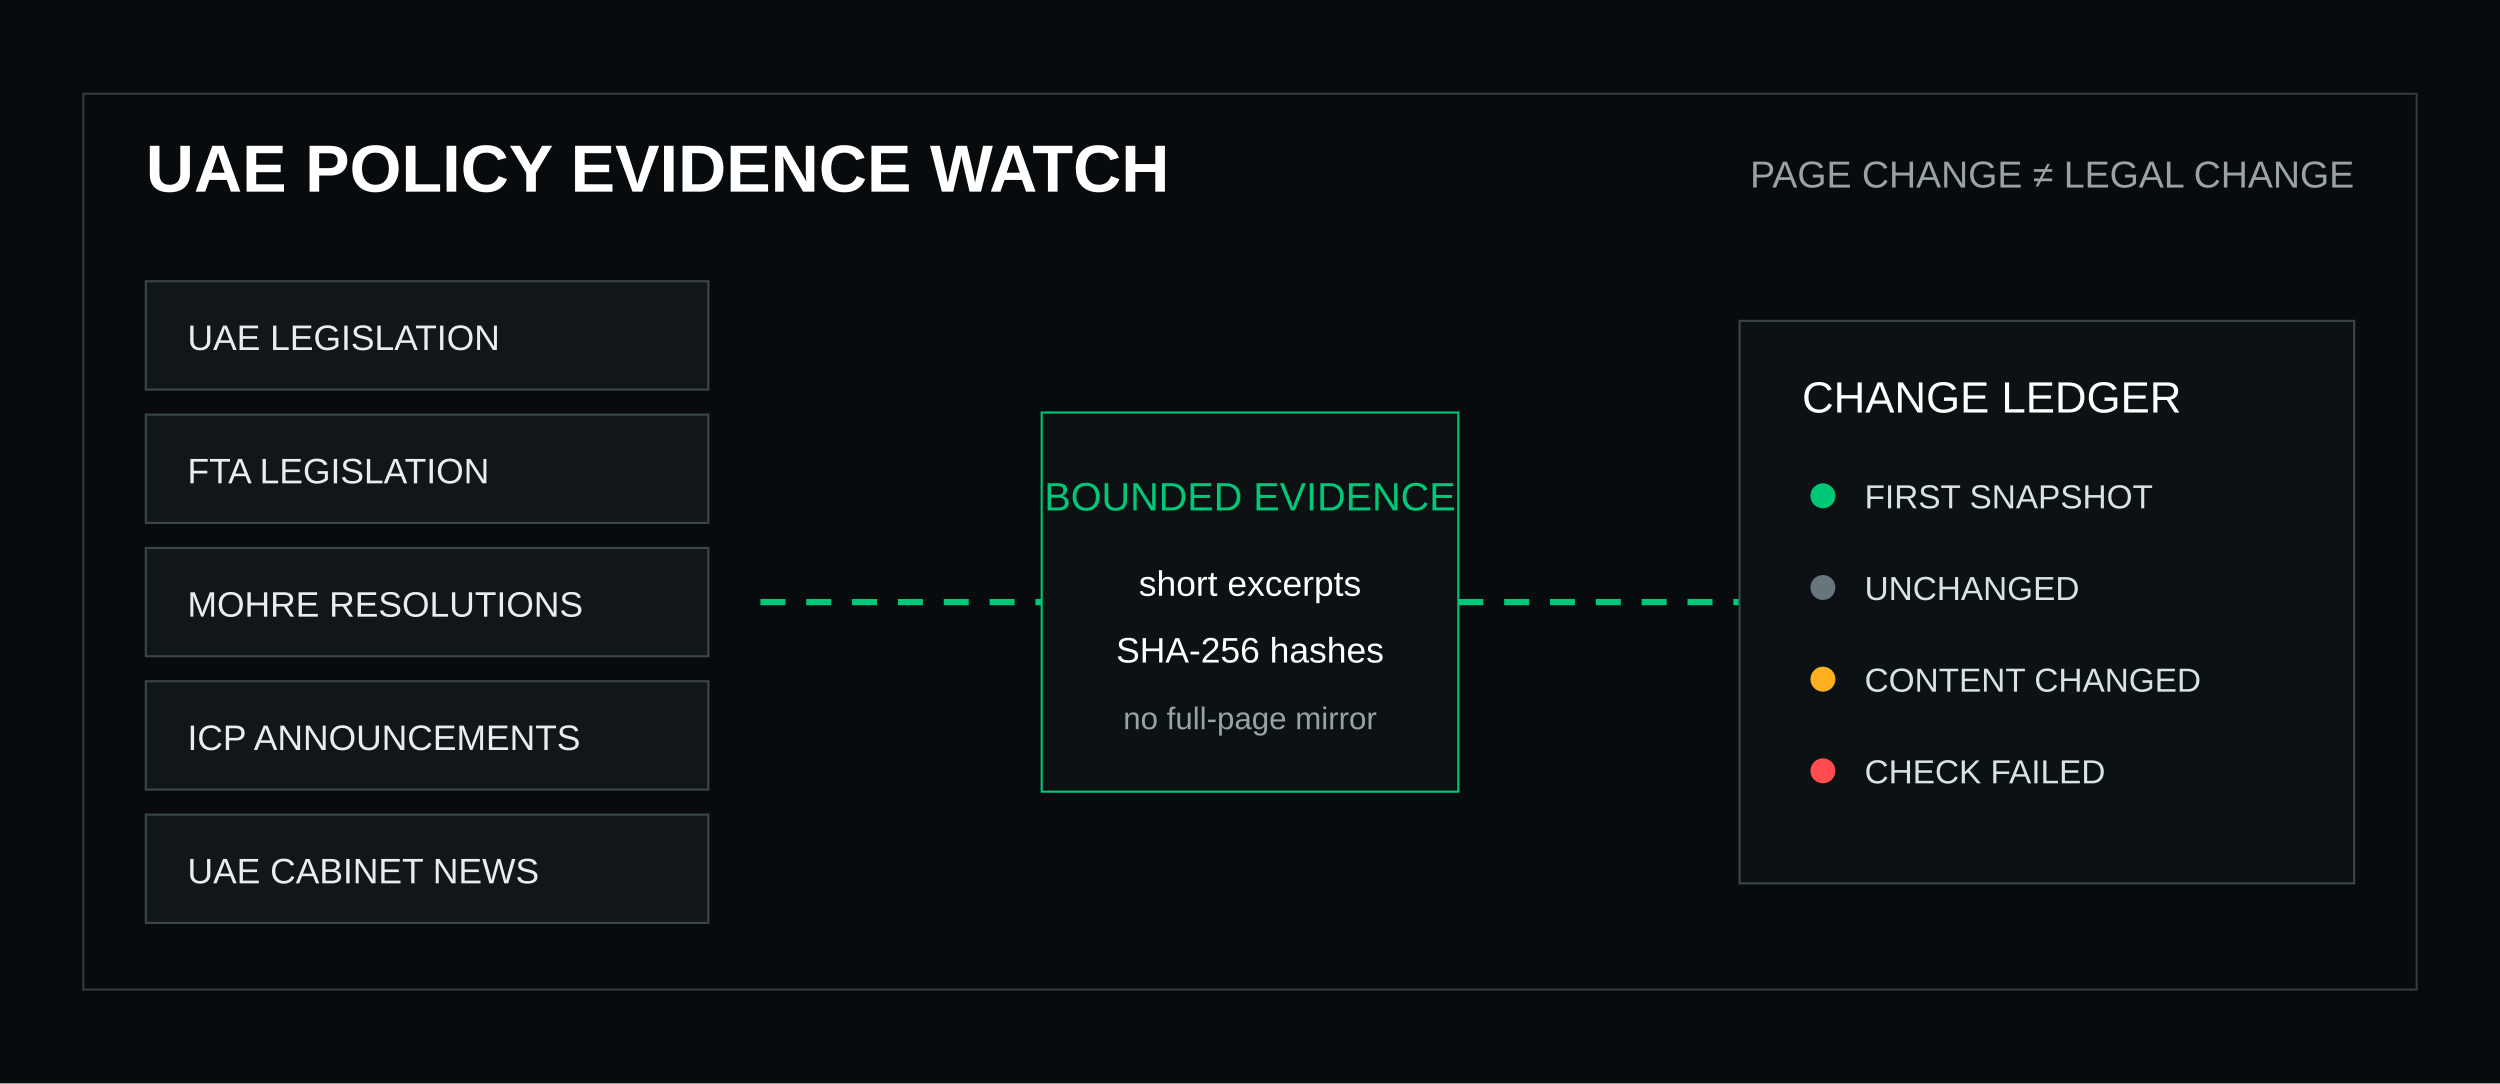
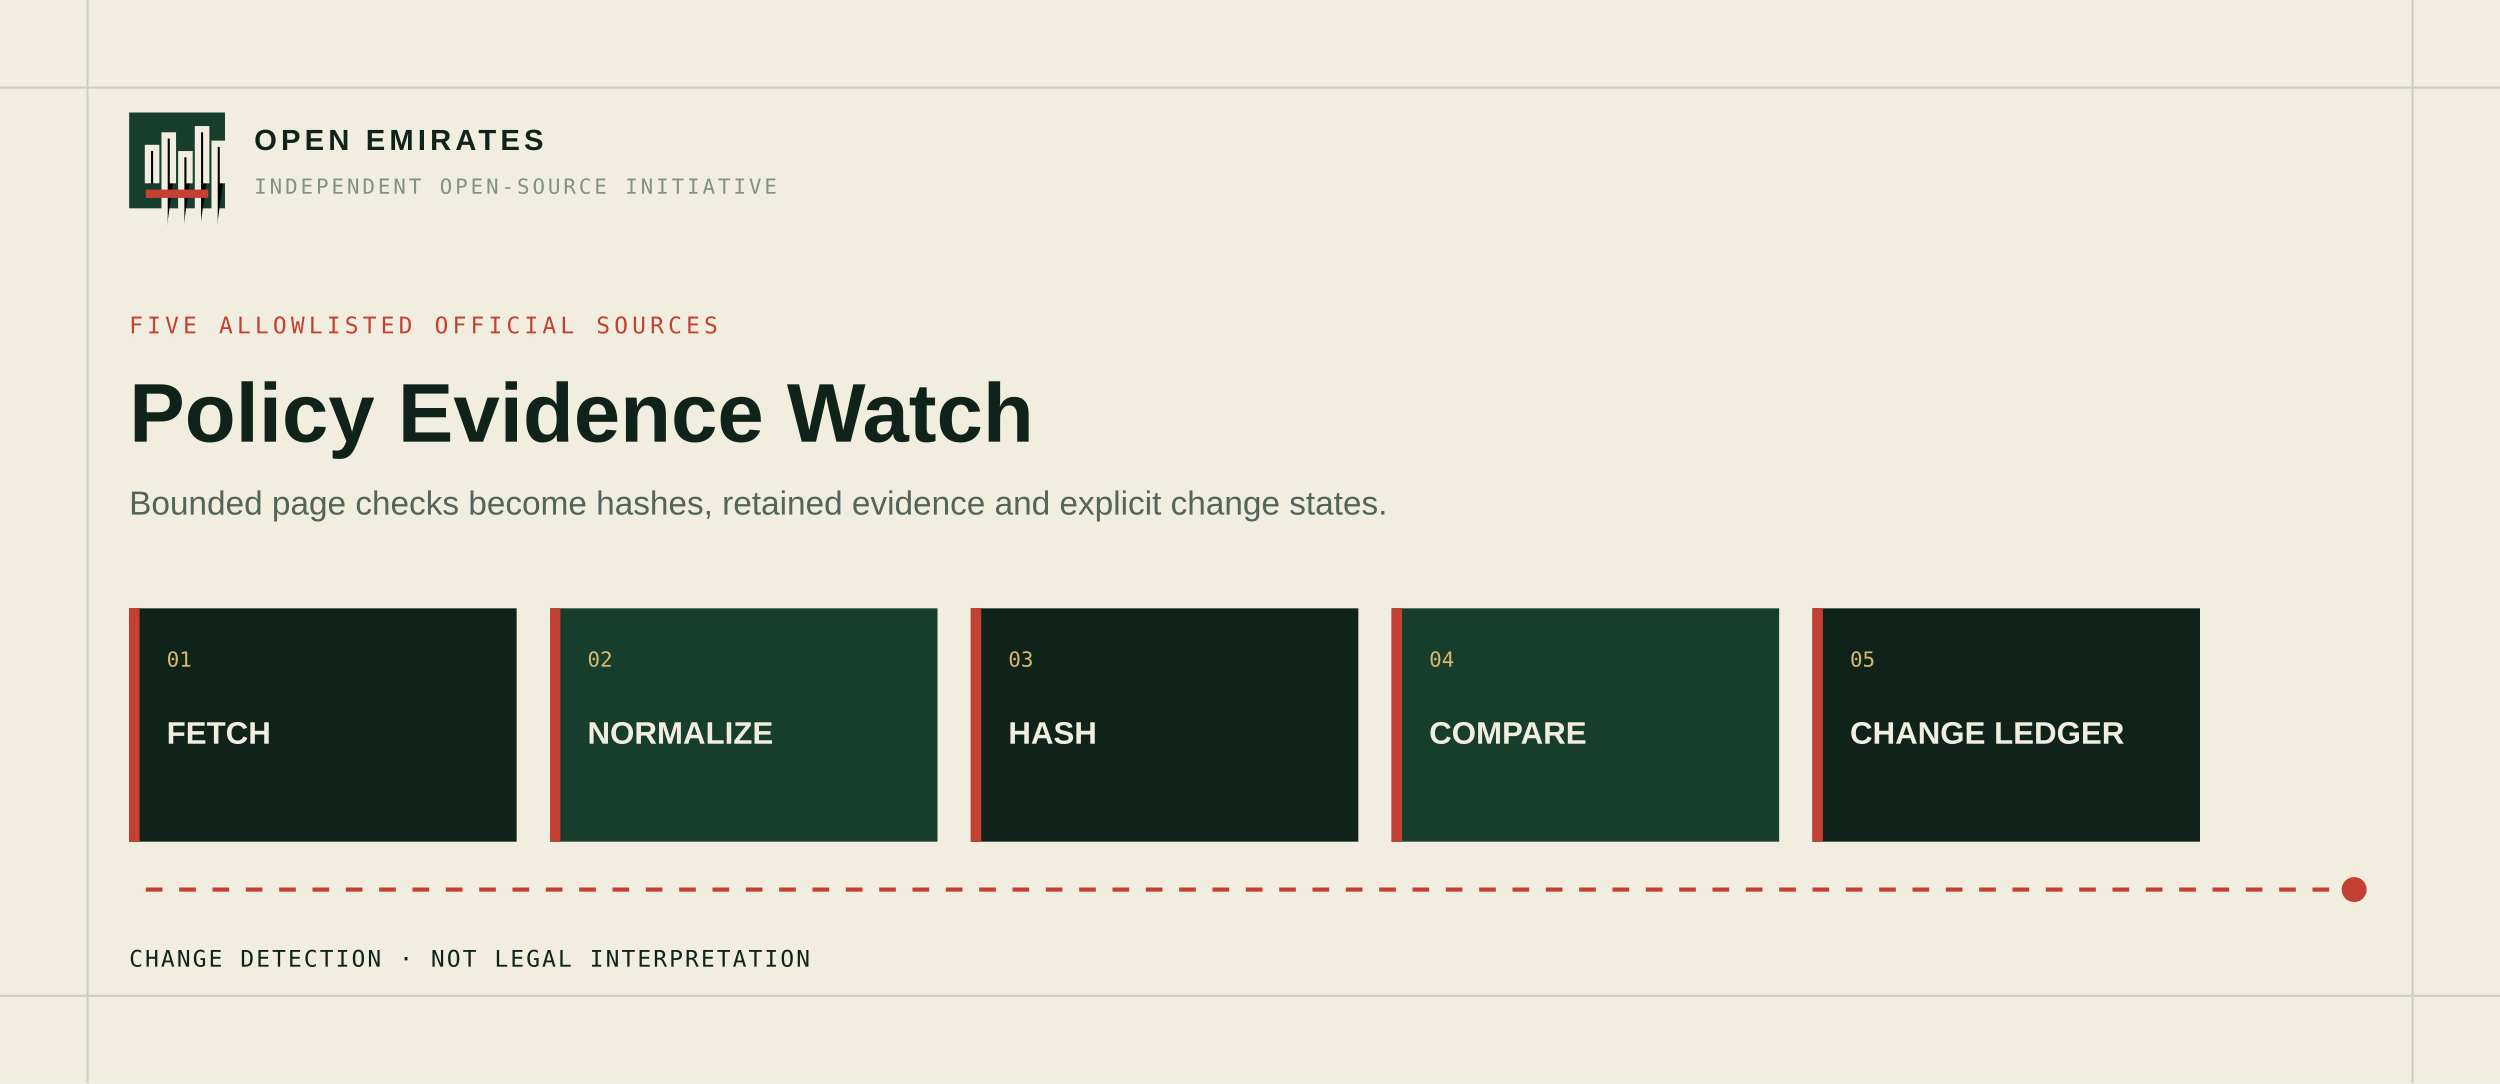
- <svg xmlns="http://www.w3.org/2000/svg" width="1200" height="520" viewBox="0 0 1200 520" role="img" aria-labelledby="t d">
-   <style>@font-face{font-family:Dubai;src:url('../fonts/DubaiW23-Regular.woff2')}text{font-family:Dubai,Arial,sans-serif}.pulse{animation:p 3s ease-in-out infinite}.flow{stroke-dasharray:12 10;animation:f 5s linear infinite}@keyframes p{50%{opacity:.35}}@keyframes f{to{stroke-dashoffset:-88}}@media(prefers-reduced-motion:reduce){.pulse,.flow{animation:none}}</style>
-   <rect width="1200" height="520" fill="#080b0d" />
-   <path d="M40 45H1160V475H40Z" fill="none" stroke="#323b3f" />
-   <text x="70" y="92" fill="#fff" font-size="32" font-weight="700">UAE POLICY EVIDENCE WATCH</text>
-   <text x="1130" y="90" fill="#98a2a7" font-size="18" text-anchor="end">PAGE CHANGE ≠ LEGAL CHANGE</text>
-   <g fill="#111719" stroke="#3a464b">
-     <rect x="70" y="135" width="270" height="52" />
-     <rect x="70" y="199" width="270" height="52" />
-     <rect x="70" y="263" width="270" height="52" />
-     <rect x="70" y="327" width="270" height="52" />
-     <rect x="70" y="391" width="270" height="52" />
+ <svg xmlns="http://www.w3.org/2000/svg" width="1200" height="520" viewBox="0 0 1200 520" role="img" aria-labelledby="title desc">
+   <defs>
+     <style>
+   @font-face{font-family:Dubai;src:url('/assets/fonts/Dubai-Regular.woff')}
+   text{font-family:Dubai,Arial,sans-serif}.mono{font-family:ui-monospace,SFMono-Regular,Menlo,monospace}
+   @keyframes sweep{0%{transform:translateX(-260px)}100%{transform:translateX(1320px)}}
+   @keyframes rise{from{transform:scaleY(.08)}to{transform:scaleY(1)}}
+   @keyframes dash{to{stroke-dashoffset:-48}}
+   @keyframes blink{0%,45%{opacity:1}50%,100%{opacity:.25}}
+   @media(prefers-reduced-motion:no-preference){.sweep{animation:sweep 7s linear infinite}.rise{animation:rise 1.1s cubic-bezier(.2,.8,.2,1) both;transform-origin:bottom}.dash{animation:dash 4s linear infinite}.blink{animation:blink 1.8s steps(1) infinite}}
+   @media(prefers-reduced-motion:reduce){.sweep,.rise,.dash,.blink{animation:none}}
+ </style>
+   </defs>
+   <rect width="1200" height="520" fill="#f1eddf" />
+   <path d="M0 42h1200M0 478h1200M42 0v520M1158 0v520" stroke="#10231b" opacity=".16" />
+   <g transform="translate(62 54)">
+     <rect width="46" height="46" fill="#173d2d" />
+     <path d="M9 34V17h4v17m4 29V11h4v23m4 29V20h4v14m4 29V8h4v26m4 29V15h4v19" stroke="#f1eddf" stroke-width="3" />
+     <path d="M8 39h30" stroke="#c34032" stroke-width="4" />
  </g>
-   <g fill="#e8edef" font-size="17">
-     <text x="90" y="168">UAE LEGISLATION</text>
-     <text x="90" y="232">FTA LEGISLATION</text>
-     <text x="90" y="296">MOHRE RESOLUTIONS</text>
-     <text x="90" y="360">ICP ANNOUNCEMENTS</text>
-     <text x="90" y="424">UAE CABINET NEWS</text>
-   </g>
-   <path class="flow" d="M365 289H500M700 289H835" stroke="#00c878" stroke-width="3" />
+   <text x="122" y="72" fill="#10231b" font-size="14" font-weight="700" letter-spacing="2">OPEN EMIRATES</text>
+   <text x="122" y="93" fill="#829188" font-size="10" class="mono" letter-spacing="1.4">INDEPENDENT OPEN-SOURCE INITIATIVE</text>
+   <text x="62" y="160" fill="#c34032" font-size="11" class="mono" letter-spacing="2">FIVE ALLOWLISTED OFFICIAL SOURCES</text>
+   <text x="62" y="212" fill="#10231b" font-size="40" font-weight="700">Policy Evidence Watch</text>
+   <text x="62" y="247" fill="#52645b" font-size="16">Bounded page checks become hashes, retained evidence and explicit change states.</text>
  <g>
-     <rect x="500" y="198" width="200" height="182" fill="#0c1214" stroke="#00c878" />
-     <text x="600" y="245" fill="#00c878" font-size="19" text-anchor="middle">BOUNDED EVIDENCE</text>
-     <text x="600" y="286" fill="#fff" font-size="17" text-anchor="middle">short excerpts</text>
-     <text x="600" y="318" fill="#fff" font-size="17" text-anchor="middle">SHA-256 hashes</text>
-     <text x="600" y="350" fill="#98a2a7" font-size="15" text-anchor="middle">no full-page mirror</text>
+     <rect x="62" y="292" width="186" height="112" fill="#10231b" />
+     <rect class="rise" x="62" y="292" width="5" height="112" fill="#c34032" style="animation-delay:0s" />
+     <text x="80" y="320" fill="#d8b86f" font-size="10" class="mono">01</text>
+     <text x="80" y="357" fill="#f1eddf" font-size="15" font-weight="700">FETCH</text>
  </g>
  <g>
-     <rect x="835" y="154" width="295" height="270" fill="#0c1214" stroke="#3a464b" />
-     <text x="865" y="198" fill="#fff" font-size="21">CHANGE LEDGER</text>
-     <circle class="pulse" cx="875" cy="238" r="6" fill="#00c878" />
-     <text x="895" y="244" fill="#d9e2e5" font-size="16">FIRST SNAPSHOT</text>
-     <circle cx="875" cy="282" r="6" fill="#68757a" />
-     <text x="895" y="288" fill="#d9e2e5" font-size="16">UNCHANGED</text>
-     <circle cx="875" cy="326" r="6" fill="#ffb020" />
-     <text x="895" y="332" fill="#d9e2e5" font-size="16">CONTENT CHANGED</text>
-     <circle cx="875" cy="370" r="6" fill="#ff4d4f" />
-     <text x="895" y="376" fill="#d9e2e5" font-size="16">CHECK FAILED</text>
+     <rect x="264" y="292" width="186" height="112" fill="#173d2d" />
+     <rect class="rise" x="264" y="292" width="5" height="112" fill="#c34032" style="animation-delay:0.09s" />
+     <text x="282" y="320" fill="#d8b86f" font-size="10" class="mono">02</text>
+     <text x="282" y="357" fill="#f1eddf" font-size="15" font-weight="700">NORMALIZE</text>
  </g>
+   <g>
+     <rect x="466" y="292" width="186" height="112" fill="#10231b" />
+     <rect class="rise" x="466" y="292" width="5" height="112" fill="#c34032" style="animation-delay:0.18s" />
+     <text x="484" y="320" fill="#d8b86f" font-size="10" class="mono">03</text>
+     <text x="484" y="357" fill="#f1eddf" font-size="15" font-weight="700">HASH</text>
+   </g>
+   <g>
+     <rect x="668" y="292" width="186" height="112" fill="#173d2d" />
+     <rect class="rise" x="668" y="292" width="5" height="112" fill="#c34032" style="animation-delay:0.27s" />
+     <text x="686" y="320" fill="#d8b86f" font-size="10" class="mono">04</text>
+     <text x="686" y="357" fill="#f1eddf" font-size="15" font-weight="700">COMPARE</text>
+   </g>
+   <g>
+     <rect x="870" y="292" width="186" height="112" fill="#10231b" />
+     <rect class="rise" x="870" y="292" width="5" height="112" fill="#c34032" style="animation-delay:0.36s" />
+     <text x="888" y="320" fill="#d8b86f" font-size="10" class="mono">05</text>
+     <text x="888" y="357" fill="#f1eddf" font-size="15" font-weight="700">CHANGE LEDGER</text>
+   </g>
+   <path class="dash" d="M70 427H1130" stroke="#c34032" stroke-width="2" stroke-dasharray="8 8" />
+   <circle class="blink" cx="1130" cy="427" r="6" fill="#c34032" />
+   <text x="62" y="464" fill="#10231b" font-size="11" class="mono" letter-spacing="1">CHANGE DETECTION · NOT LEGAL INTERPRETATION</text>
+   <rect class="sweep" x="-260" y="0" width="220" height="520" fill="white" opacity=".035" />
</svg>
